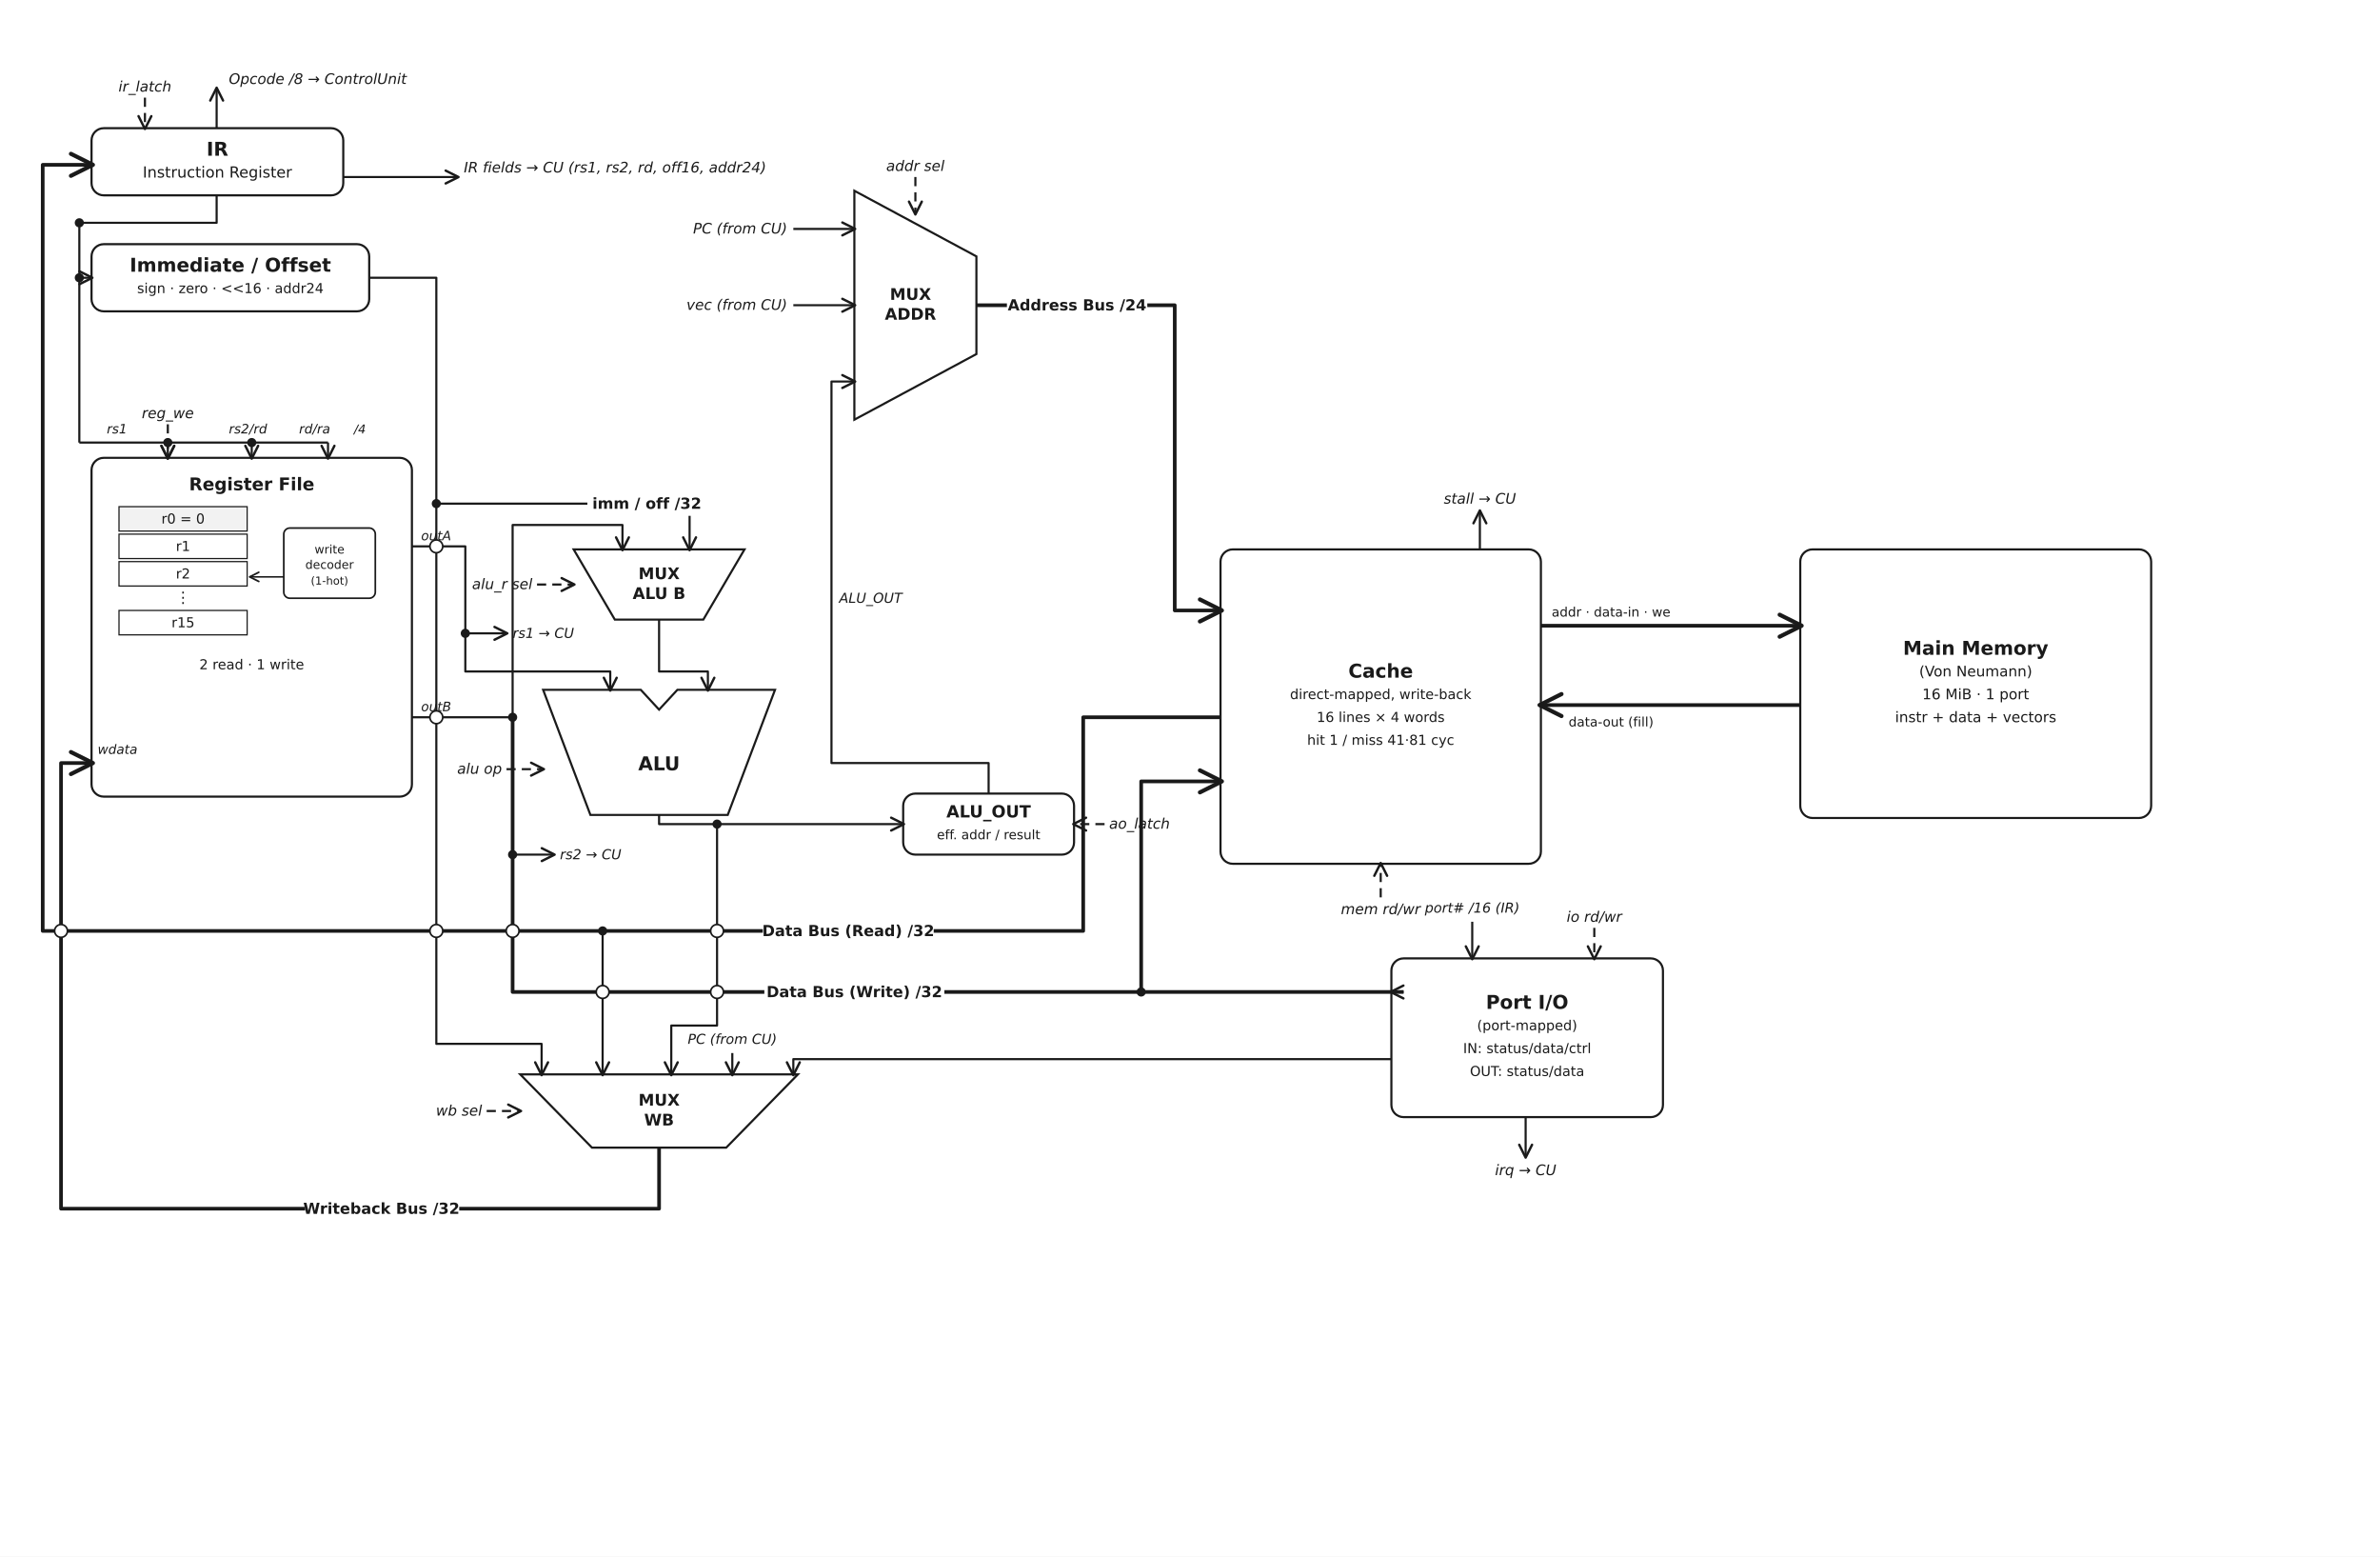
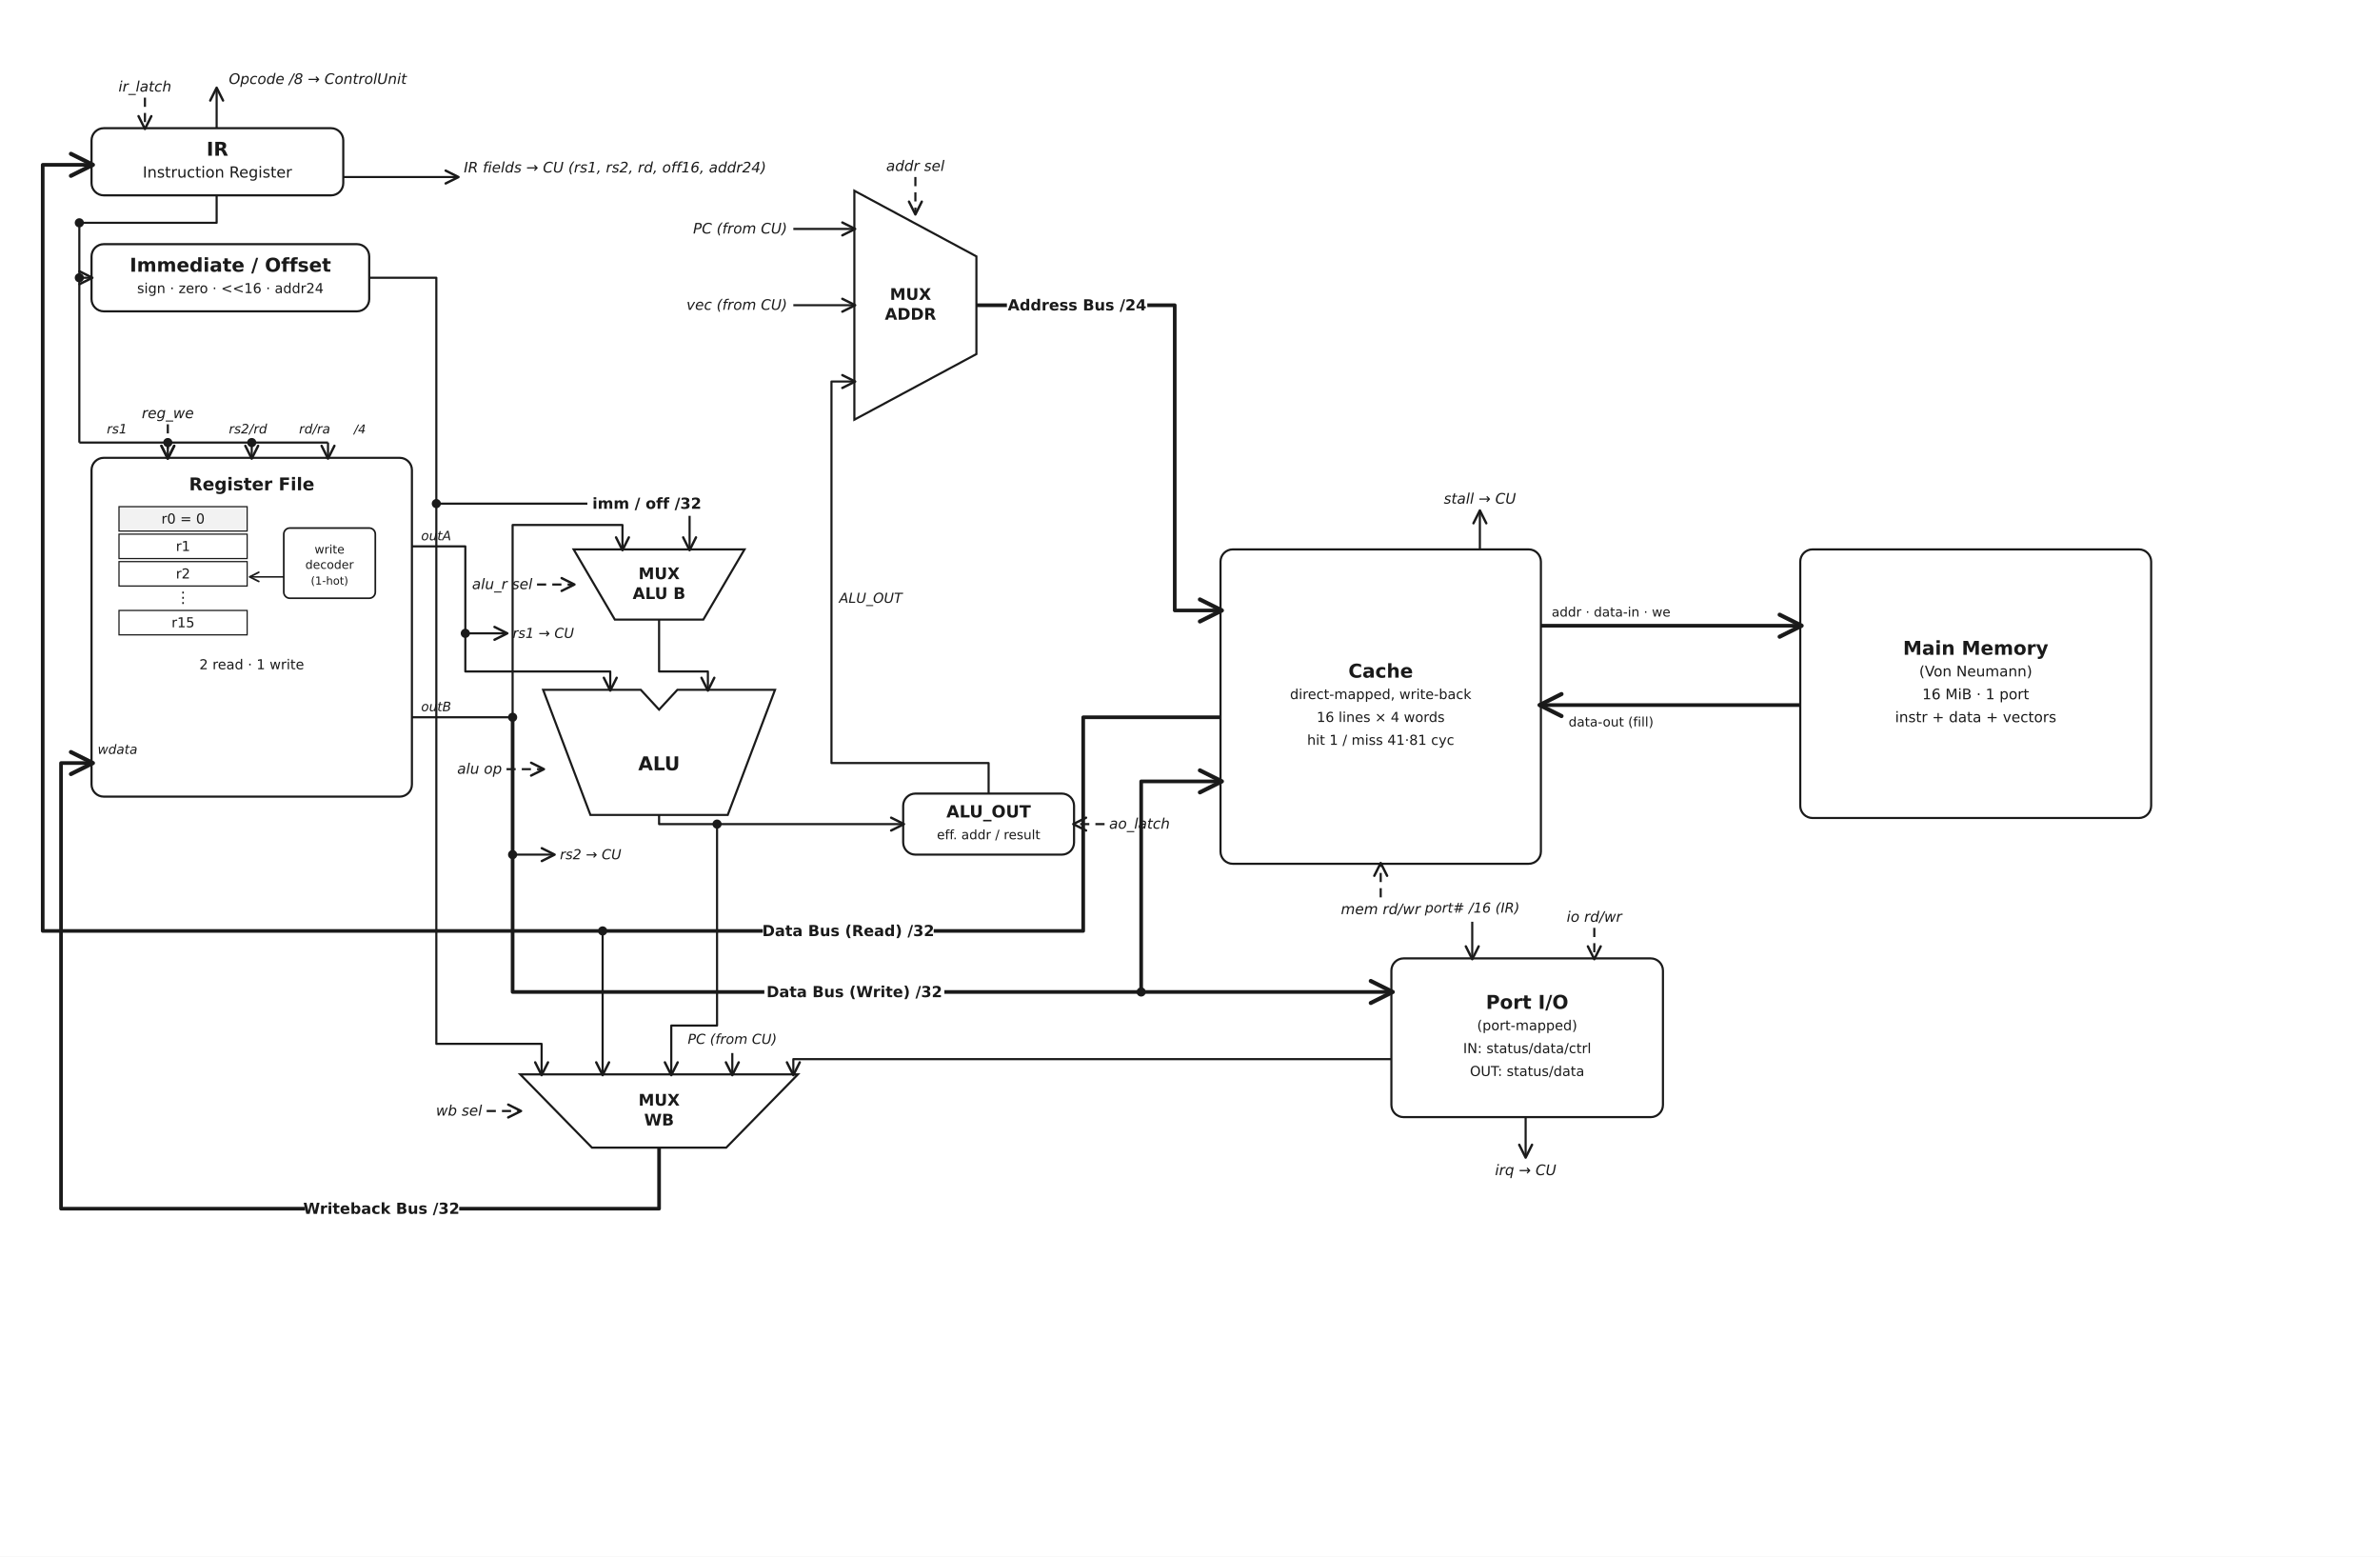
<svg xmlns="http://www.w3.org/2000/svg" viewBox="0 0 1560 1020" font-family="DejaVu Sans, Arial, Helvetica, sans-serif">
  <rect x="0" y="0" width="1560" height="1020" fill="#ffffff" />
  <defs>
    <marker id="a" viewBox="0 0 10 10" refX="8.5" refY="5" markerWidth="7.5" markerHeight="7.5" orient="auto-start-reverse">
      <path d="M1 1 L9 5 L1 9" fill="none" stroke="#1a1a1a" stroke-width="1.5" stroke-linecap="round" stroke-linejoin="round" />
    </marker>
    <marker id="ar" viewBox="0 0 10 10" refX="8.5" refY="5" markerWidth="7.5" markerHeight="7.5" orient="auto-start-reverse">
      <path d="M1 1 L9 5 L1 9" fill="none" stroke="#c0392b" stroke-width="1.5" stroke-linecap="round" stroke-linejoin="round" />
    </marker>
  </defs>
  <rect x="60" y="84" width="165" height="44" rx="8" fill="#ffffff" stroke="#1a1a1a" stroke-width="1.4" />
  <rect x="60" y="160" width="182" height="44" rx="8" fill="#ffffff" stroke="#1a1a1a" stroke-width="1.4" />
  <rect x="60" y="300" width="210" height="222" rx="8" fill="#ffffff" stroke="#1a1a1a" stroke-width="1.4" />
  <rect x="78" y="332" width="84" height="16" fill="#f2f2f2" stroke="#1a1a1a" stroke-width="0.8" />
  <rect x="78" y="350" width="84" height="16" fill="#ffffff" stroke="#1a1a1a" stroke-width="0.8" />
  <rect x="78" y="368" width="84" height="16" fill="#ffffff" stroke="#1a1a1a" stroke-width="0.8" />
  <rect x="78" y="400" width="84" height="16" fill="#ffffff" stroke="#1a1a1a" stroke-width="0.8" />
  <rect x="186" y="346" width="60" height="46" rx="4" fill="#ffffff" stroke="#1a1a1a" stroke-width="1.1" />
  <path d="M 186,378 L 164,378" fill="none" stroke="#1a1a1a" stroke-width="1.0" stroke-linejoin="round" marker-end="url(#a)" />
  <polygon points="376.0,360 488.0,360 461.0,406 403.0,406" fill="#ffffff" stroke="#1a1a1a" stroke-width="1.4" />
  <polygon points="356.0,452 420,452 432,465 444,452 508.0,452 477.0,534 387.0,534" fill="#ffffff" stroke="#1a1a1a" stroke-width="1.4" />
  <rect x="592" y="520" width="112" height="40" rx="8" fill="#ffffff" stroke="#1a1a1a" stroke-width="1.4" />
  <polygon points="560,125.0 640,168.0 640,232.0 560,275.0" fill="#ffffff" stroke="#1a1a1a" stroke-width="1.4" />
  <polygon points="341.0,704 523.0,704 476.0,752 388.0,752" fill="#ffffff" stroke="#1a1a1a" stroke-width="1.4" />
  <rect x="800" y="360" width="210" height="206" rx="8" fill="#ffffff" stroke="#1a1a1a" stroke-width="1.4" />
  <rect x="1180" y="360" width="230" height="176" rx="8" fill="#ffffff" stroke="#1a1a1a" stroke-width="1.4" />
  <rect x="912" y="628" width="178" height="104" rx="8" fill="#ffffff" stroke="#1a1a1a" stroke-width="1.4" />
  <path d="M 110,278 L 110,300" fill="none" stroke="#1a1a1a" stroke-width="1.4" stroke-dasharray="6 4" stroke-linejoin="round" marker-end="url(#a)" />
  <path d="M 352,383 L 376,383" fill="none" stroke="#1a1a1a" stroke-width="1.4" stroke-dasharray="6 4" stroke-linejoin="round" marker-end="url(#a)" />
  <path d="M 332,504 L 356,504" fill="none" stroke="#1a1a1a" stroke-width="1.4" stroke-dasharray="6 4" stroke-linejoin="round" marker-end="url(#a)" />
  <path d="M 724,540 L 704,540" fill="none" stroke="#1a1a1a" stroke-width="1.4" stroke-dasharray="6 4" stroke-linejoin="round" marker-end="url(#a)" />
  <path d="M 600,116 L 600,140" fill="none" stroke="#1a1a1a" stroke-width="1.4" stroke-dasharray="6 4" stroke-linejoin="round" marker-end="url(#a)" />
  <path d="M 319,728 L 341,728" fill="none" stroke="#1a1a1a" stroke-width="1.4" stroke-dasharray="6 4" stroke-linejoin="round" marker-end="url(#a)" />
  <path d="M 905,588 L 905,566" fill="none" stroke="#1a1a1a" stroke-width="1.4" stroke-dasharray="6 4" stroke-linejoin="round" marker-end="url(#a)" />
  <path d="M 95,64 L 95,84" fill="none" stroke="#1a1a1a" stroke-width="1.4" stroke-dasharray="6 4" stroke-linejoin="round" marker-end="url(#a)" />
  <path d="M 1045,608 L 1045,628" fill="none" stroke="#1a1a1a" stroke-width="1.4" stroke-dasharray="6 4" stroke-linejoin="round" marker-end="url(#a)" />
  <path d="M 142,128 L 142,146 L 52,146" fill="none" stroke="#1a1a1a" stroke-width="1.4" stroke-linejoin="round" />
  <circle cx="52" cy="146" r="3.0" fill="#1a1a1a" />
  <path d="M 52,146 L 52,290" fill="none" stroke="#1a1a1a" stroke-width="1.4" stroke-linejoin="round" />
  <path d="M 52,182 L 60,182" fill="none" stroke="#1a1a1a" stroke-width="1.4" stroke-linejoin="round" marker-end="url(#a)" />
  <circle cx="52" cy="182" r="3.0" fill="#1a1a1a" />
  <path d="M 52,290 L 215,290" fill="none" stroke="#1a1a1a" stroke-width="1.4" stroke-linejoin="round" />
  <path d="M 110,290 L 110,300" fill="none" stroke="#1a1a1a" stroke-width="1.4" stroke-linejoin="round" marker-end="url(#a)" />
  <circle cx="110" cy="290" r="3.0" fill="#1a1a1a" />
  <path d="M 165,290 L 165,300" fill="none" stroke="#1a1a1a" stroke-width="1.4" stroke-linejoin="round" marker-end="url(#a)" />
  <circle cx="165" cy="290" r="3.0" fill="#1a1a1a" />
  <path d="M 215,290 L 215,300" fill="none" stroke="#1a1a1a" stroke-width="1.4" stroke-linejoin="round" marker-end="url(#a)" />
  <path d="M 142,84 L 142,58" fill="none" stroke="#1a1a1a" stroke-width="1.4" stroke-linejoin="round" marker-end="url(#a)" />
  <path d="M 225,116 L 300,116" fill="none" stroke="#1a1a1a" stroke-width="1.4" stroke-linejoin="round" marker-end="url(#a)" />
  <path d="M 520,150 L 560,150" fill="none" stroke="#1a1a1a" stroke-width="1.4" stroke-linejoin="round" marker-end="url(#a)" />
  <path d="M 520,200 L 560,200" fill="none" stroke="#1a1a1a" stroke-width="1.4" stroke-linejoin="round" marker-end="url(#a)" />
  <path d="M 648,520 L 648,500 L 545,500 L 545,250 L 560,250" fill="none" stroke="#1a1a1a" stroke-width="1.4" stroke-linejoin="round" marker-end="url(#a)" />
  <path d="M 640,200 L 770,200 L 770,400 L 800,400" fill="none" stroke="#1a1a1a" stroke-width="2.4" stroke-linejoin="round" marker-end="url(#a)" />
  <rect x="660" y="192.0" width="92" height="16" fill="#ffffff" />
  <path d="M 270,358 L 305,358 L 305,440 L 400,440 L 400,452" fill="none" stroke="#1a1a1a" stroke-width="1.4" stroke-linejoin="round" marker-end="url(#a)" />
  <path d="M 432,406 L 432,440 L 464,440 L 464,452" fill="none" stroke="#1a1a1a" stroke-width="1.4" stroke-linejoin="round" marker-end="url(#a)" />
  <circle cx="305" cy="415" r="3.0" fill="#1a1a1a" />
  <path d="M 305,415 L 332,415" fill="none" stroke="#1a1a1a" stroke-width="1.4" stroke-linejoin="round" marker-end="url(#a)" />
  <circle cx="336" cy="560" r="3.0" fill="#1a1a1a" />
  <path d="M 336,560 L 363,560" fill="none" stroke="#1a1a1a" stroke-width="1.4" stroke-linejoin="round" marker-end="url(#a)" />
  <path d="M 270,470 L 336,470" fill="none" stroke="#1a1a1a" stroke-width="1.4" stroke-linejoin="round" />
  <circle cx="336" cy="470" r="3.0" fill="#1a1a1a" />
  <path d="M 336,470 L 336,344 L 408,344 L 408,360" fill="none" stroke="#1a1a1a" stroke-width="1.4" stroke-linejoin="round" marker-end="url(#a)" />
-   <path d="M 336,470 L 336,650 L 920,650" fill="none" stroke="#1a1a1a" stroke-width="2.4" stroke-linejoin="round" />
+   <path d="M 336,470 L 336,650 L 912,650" fill="none" stroke="#1a1a1a" stroke-width="2.4" stroke-linejoin="round" marker-end="url(#a)" />
  <rect x="501" y="642.0" width="118" height="16" fill="#ffffff" />
  <circle cx="748" cy="650" r="3.0" fill="#1a1a1a" />
  <path d="M 748,650 L 748,512 L 800,512" fill="none" stroke="#1a1a1a" stroke-width="2.4" stroke-linejoin="round" marker-end="url(#a)" />
-   <path d="M 920,650 L 912,650" fill="none" stroke="#1a1a1a" stroke-width="1.4" stroke-linejoin="round" marker-end="url(#a)" />
  <path d="M 242,182 L 286,182 L 286,330 L 452,330 L 452,360" fill="none" stroke="#1a1a1a" stroke-width="1.4" stroke-linejoin="round" marker-end="url(#a)" />
  <circle cx="286" cy="330" r="3.0" fill="#1a1a1a" />
  <rect x="385" y="322.0" width="78" height="16" fill="#ffffff" />
  <path d="M 286,330 L 286,684 L 355,684 L 355,704" fill="none" stroke="#1a1a1a" stroke-width="1.4" stroke-linejoin="round" marker-end="url(#a)" />
  <path d="M 432,534 L 432,540 L 592,540" fill="none" stroke="#1a1a1a" stroke-width="1.4" stroke-linejoin="round" marker-end="url(#a)" />
  <circle cx="470" cy="540" r="3.0" fill="#1a1a1a" />
  <path d="M 470,540 L 470,672 L 440,672 L 440,704" fill="none" stroke="#1a1a1a" stroke-width="1.4" stroke-linejoin="round" marker-end="url(#a)" />
  <path d="M 800,470 L 710,470 L 710,610 L 28,610 L 28,108 L 60,108" fill="none" stroke="#1a1a1a" stroke-width="2.4" stroke-linejoin="round" marker-end="url(#a)" />
  <rect x="500" y="602.0" width="112" height="16" fill="#ffffff" />
  <circle cx="395" cy="610" r="3.0" fill="#1a1a1a" />
  <path d="M 395,610 L 395,704" fill="none" stroke="#1a1a1a" stroke-width="1.4" stroke-linejoin="round" marker-end="url(#a)" />
  <path d="M 912,694 L 520,694 L 520,704" fill="none" stroke="#1a1a1a" stroke-width="1.4" stroke-linejoin="round" marker-end="url(#a)" />
  <path d="M 1000,732 L 1000,758" fill="none" stroke="#1a1a1a" stroke-width="1.4" stroke-linejoin="round" marker-end="url(#a)" />
  <path d="M 965,604 L 965,628" fill="none" stroke="#1a1a1a" stroke-width="1.4" stroke-linejoin="round" marker-end="url(#a)" />
  <path d="M 480,690 L 480,704" fill="none" stroke="#1a1a1a" stroke-width="1.4" stroke-linejoin="round" marker-end="url(#a)" />
  <path d="M 432,752 L 432,792 L 40,792 L 40,500 L 60,500" fill="none" stroke="#1a1a1a" stroke-width="2.4" stroke-linejoin="round" marker-end="url(#a)" />
  <rect x="200" y="784.0" width="101" height="16" fill="#ffffff" />
  <path d="M 1010,410 L 1180,410" fill="none" stroke="#1a1a1a" stroke-width="2.4" stroke-linejoin="round" marker-end="url(#a)" />
  <path d="M 1180,462 L 1010,462" fill="none" stroke="#1a1a1a" stroke-width="2.4" stroke-linejoin="round" marker-end="url(#a)" />
  <path d="M 970,360 L 970,335" fill="none" stroke="#1a1a1a" stroke-width="1.4" stroke-linejoin="round" marker-end="url(#a)" />
-   <circle cx="286" cy="358" r="4.2" fill="#ffffff" stroke="#1a1a1a" stroke-width="1.1" />
-   <circle cx="286" cy="470" r="4.2" fill="#ffffff" stroke="#1a1a1a" stroke-width="1.1" />
-   <circle cx="286" cy="610" r="4.2" fill="#ffffff" stroke="#1a1a1a" stroke-width="1.1" />
-   <circle cx="336" cy="610" r="4.2" fill="#ffffff" stroke="#1a1a1a" stroke-width="1.1" />
-   <circle cx="470" cy="610" r="4.2" fill="#ffffff" stroke="#1a1a1a" stroke-width="1.1" />
-   <circle cx="395" cy="650" r="4.2" fill="#ffffff" stroke="#1a1a1a" stroke-width="1.1" />
-   <circle cx="470" cy="650" r="4.2" fill="#ffffff" stroke="#1a1a1a" stroke-width="1.1" />
-   <circle cx="40" cy="610" r="4.2" fill="#ffffff" stroke="#1a1a1a" stroke-width="1.1" />
  <text x="142.5" y="98.5" font-size="12.5" font-weight="bold" text-anchor="middle" dominant-baseline="middle" fill="#1a1a1a">IR</text>
  <text x="142.5" y="113.5" font-size="10" font-weight="normal" text-anchor="middle" dominant-baseline="middle" fill="#1a1a1a">Instruction Register</text>
  <text x="151.0" y="174.5" font-size="12.5" font-weight="bold" text-anchor="middle" dominant-baseline="middle" fill="#1a1a1a">Immediate / Offset</text>
  <text x="151.0" y="189.5" font-size="9" font-weight="normal" text-anchor="middle" dominant-baseline="middle" fill="#1a1a1a">sign · zero · &lt;&lt;16 · addr24</text>
  <text x="165.0" y="318.0" font-size="11.5" font-weight="bold" text-anchor="middle" dominant-baseline="middle" fill="#1a1a1a">Register File</text>
  <text x="120.0" y="340.5" font-size="9" text-anchor="middle" dominant-baseline="middle" fill="#1a1a1a">r0 = 0</text>
  <text x="120.0" y="358.5" font-size="9" text-anchor="middle" dominant-baseline="middle" fill="#1a1a1a">r1</text>
  <text x="120.0" y="376.5" font-size="9" text-anchor="middle" dominant-baseline="middle" fill="#1a1a1a">r2</text>
  <text x="120.0" y="392.0" font-size="10" text-anchor="middle" dominant-baseline="middle" fill="#1a1a1a">⋮</text>
  <text x="120.0" y="408.5" font-size="9" text-anchor="middle" dominant-baseline="middle" fill="#1a1a1a">r15</text>
  <text x="216.0" y="360.5" font-size="7.8" text-anchor="middle" dominant-baseline="middle" fill="#1a1a1a">write</text>
  <text x="216.0" y="370.5" font-size="7.8" text-anchor="middle" dominant-baseline="middle" fill="#1a1a1a">decoder</text>
  <text x="216.0" y="381.0" font-size="7.2" text-anchor="middle" dominant-baseline="middle" fill="#1a1a1a">(1-hot)</text>
  <text x="165.0" y="436.0" font-size="9" text-anchor="middle" dominant-baseline="middle" fill="#1a1a1a">2 read · 1 write</text>
  <text x="432" y="376.5" font-size="10.5" font-weight="bold" text-anchor="middle" dominant-baseline="middle" fill="#1a1a1a">MUX</text>
  <text x="432" y="389.5" font-size="10.5" font-weight="bold" text-anchor="middle" dominant-baseline="middle" fill="#1a1a1a">ALU B</text>
  <text x="432" y="501.2" font-size="12.5" font-weight="bold" text-anchor="middle" dominant-baseline="middle" fill="#1a1a1a">ALU</text>
  <text x="648.0" y="532.5" font-size="11" font-weight="bold" text-anchor="middle" dominant-baseline="middle" fill="#1a1a1a">ALU_OUT</text>
  <text x="648.0" y="547.5" font-size="8.5" font-weight="normal" text-anchor="middle" dominant-baseline="middle" fill="#1a1a1a">eff. addr / result</text>
  <text x="596.8" y="193.5" font-size="10.5" font-weight="bold" text-anchor="middle" dominant-baseline="middle" fill="#1a1a1a">MUX</text>
  <text x="596.8" y="206.5" font-size="10.5" font-weight="bold" text-anchor="middle" dominant-baseline="middle" fill="#1a1a1a">ADDR</text>
  <text x="432" y="721.5" font-size="10.5" font-weight="bold" text-anchor="middle" dominant-baseline="middle" fill="#1a1a1a">MUX</text>
  <text x="432" y="734.5" font-size="10.5" font-weight="bold" text-anchor="middle" dominant-baseline="middle" fill="#1a1a1a">WB</text>
  <text x="905.0" y="440.5" font-size="12.5" font-weight="bold" text-anchor="middle" dominant-baseline="middle" fill="#1a1a1a">Cache</text>
  <text x="905.0" y="455.5" font-size="9" font-weight="normal" text-anchor="middle" dominant-baseline="middle" fill="#1a1a1a">direct-mapped, write-back</text>
  <text x="905.0" y="470.5" font-size="9" font-weight="normal" text-anchor="middle" dominant-baseline="middle" fill="#1a1a1a">16 lines × 4 words</text>
  <text x="905.0" y="485.5" font-size="9" font-weight="normal" text-anchor="middle" dominant-baseline="middle" fill="#1a1a1a">hit 1 / miss 41·81 cyc</text>
  <text x="1295.0" y="425.5" font-size="12.5" font-weight="bold" text-anchor="middle" dominant-baseline="middle" fill="#1a1a1a">Main Memory</text>
  <text x="1295.0" y="440.5" font-size="9.5" font-weight="normal" text-anchor="middle" dominant-baseline="middle" fill="#1a1a1a">(Von Neumann)</text>
  <text x="1295.0" y="455.5" font-size="9.5" font-weight="normal" text-anchor="middle" dominant-baseline="middle" fill="#1a1a1a">16 MiB · 1 port</text>
  <text x="1295.0" y="470.5" font-size="9.5" font-weight="normal" text-anchor="middle" dominant-baseline="middle" fill="#1a1a1a">instr + data + vectors</text>
  <text x="1001.0" y="657.5" font-size="12.5" font-weight="bold" text-anchor="middle" dominant-baseline="middle" fill="#1a1a1a">Port I/O</text>
  <text x="1001.0" y="672.5" font-size="9" font-weight="normal" text-anchor="middle" dominant-baseline="middle" fill="#1a1a1a">(port-mapped)</text>
  <text x="1001.0" y="687.5" font-size="9" font-weight="normal" text-anchor="middle" dominant-baseline="middle" fill="#1a1a1a">IN: status/data/ctrl</text>
  <text x="1001.0" y="702.5" font-size="9" font-weight="normal" text-anchor="middle" dominant-baseline="middle" fill="#1a1a1a">OUT: status/data</text>
  <text x="110" y="274" font-size="9.5" text-anchor="middle" font-style="italic" fill="#1a1a1a">reg_we</text>
  <text x="349" y="386" font-size="9.5" text-anchor="end" font-style="italic" fill="#1a1a1a">alu_r sel</text>
  <text x="329" y="507" font-size="9.5" text-anchor="end" font-style="italic" fill="#1a1a1a">alu op</text>
  <text x="727" y="543" font-size="9.5" text-anchor="start" font-style="italic" fill="#1a1a1a">ao_latch</text>
  <text x="600" y="112" font-size="9.5" text-anchor="middle" font-style="italic" fill="#1a1a1a">addr sel</text>
  <text x="316" y="731" font-size="9.5" text-anchor="end" font-style="italic" fill="#1a1a1a">wb sel</text>
  <text x="905" y="599" font-size="9.5" text-anchor="middle" font-style="italic" fill="#1a1a1a">mem rd/wr</text>
  <text x="95" y="60" font-size="9.5" text-anchor="middle" font-style="italic" fill="#1a1a1a">ir_latch</text>
  <text x="1045" y="604" font-size="9.5" text-anchor="middle" font-style="italic" fill="#1a1a1a">io rd/wr</text>
  <text x="70" y="284" font-size="8.5" text-anchor="start" font-style="italic" fill="#1a1a1a">rs1</text>
  <text x="150" y="284" font-size="8.5" text-anchor="start" font-style="italic" fill="#1a1a1a">rs2/rd</text>
  <text x="196" y="284" font-size="8.5" text-anchor="start" font-style="italic" fill="#1a1a1a">rd/ra</text>
  <text x="232" y="284" font-size="8" text-anchor="start" font-style="italic" fill="#1a1a1a">/4</text>
  <text x="150" y="55" font-size="9.5" text-anchor="start" font-style="italic" fill="#1a1a1a">Opcode /8 → ControlUnit</text>
  <text x="304" y="113" font-size="9.5" text-anchor="start" font-style="italic" fill="#1a1a1a">IR fields → CU (rs1, rs2, rd, off16, addr24)</text>
  <text x="516" y="153" font-size="9.5" text-anchor="end" font-style="italic" fill="#1a1a1a">PC (from CU)</text>
  <text x="516" y="203" font-size="9.5" text-anchor="end" font-style="italic" fill="#1a1a1a">vec (from CU)</text>
  <text x="550" y="395" font-size="9" text-anchor="start" font-style="italic" fill="#1a1a1a">ALU_OUT</text>
  <text x="706" y="203.4" font-size="10" text-anchor="middle" font-weight="bold" fill="#1a1a1a">Address Bus /24</text>
  <text x="336" y="418" font-size="9" text-anchor="start" font-style="italic" fill="#1a1a1a">rs1 → CU</text>
  <text x="367" y="563" font-size="9" text-anchor="start" font-style="italic" fill="#1a1a1a">rs2 → CU</text>
  <text x="276" y="354" font-size="8.5" text-anchor="start" font-style="italic" fill="#1a1a1a">outA</text>
  <text x="276" y="466" font-size="8.5" text-anchor="start" font-style="italic" fill="#1a1a1a">outB</text>
  <text x="560" y="653.4" font-size="10" text-anchor="middle" font-weight="bold" fill="#1a1a1a">Data Bus (Write) /32</text>
  <text x="424" y="333.4" font-size="10" text-anchor="middle" font-weight="bold" fill="#1a1a1a">imm / off /32</text>
  <text x="556" y="613.4" font-size="10" text-anchor="middle" font-weight="bold" fill="#1a1a1a">Data Bus (Read) /32</text>
  <text x="1000" y="770" font-size="9.5" text-anchor="middle" font-style="italic" fill="#1a1a1a">irq → CU</text>
  <text x="965" y="598" font-size="9" text-anchor="middle" font-style="italic" fill="#1a1a1a">port# /16 (IR)</text>
  <text x="480" y="684" font-size="9" text-anchor="middle" font-style="italic" fill="#1a1a1a">PC (from CU)</text>
  <text x="250" y="795.4" font-size="10" text-anchor="middle" font-weight="bold" fill="#1a1a1a">Writeback Bus /32</text>
  <text x="64" y="494" font-size="8.5" text-anchor="start" font-style="italic" fill="#1a1a1a">wdata</text>
  <text x="1056" y="404" font-size="8.5" text-anchor="middle" fill="#1a1a1a">addr · data-in · we</text>
  <text x="1056" y="476" font-size="8.5" text-anchor="middle" fill="#1a1a1a">data-out (fill)</text>
  <text x="970" y="330" font-size="9.5" text-anchor="middle" font-style="italic" fill="#1a1a1a">stall → CU</text>
</svg>
